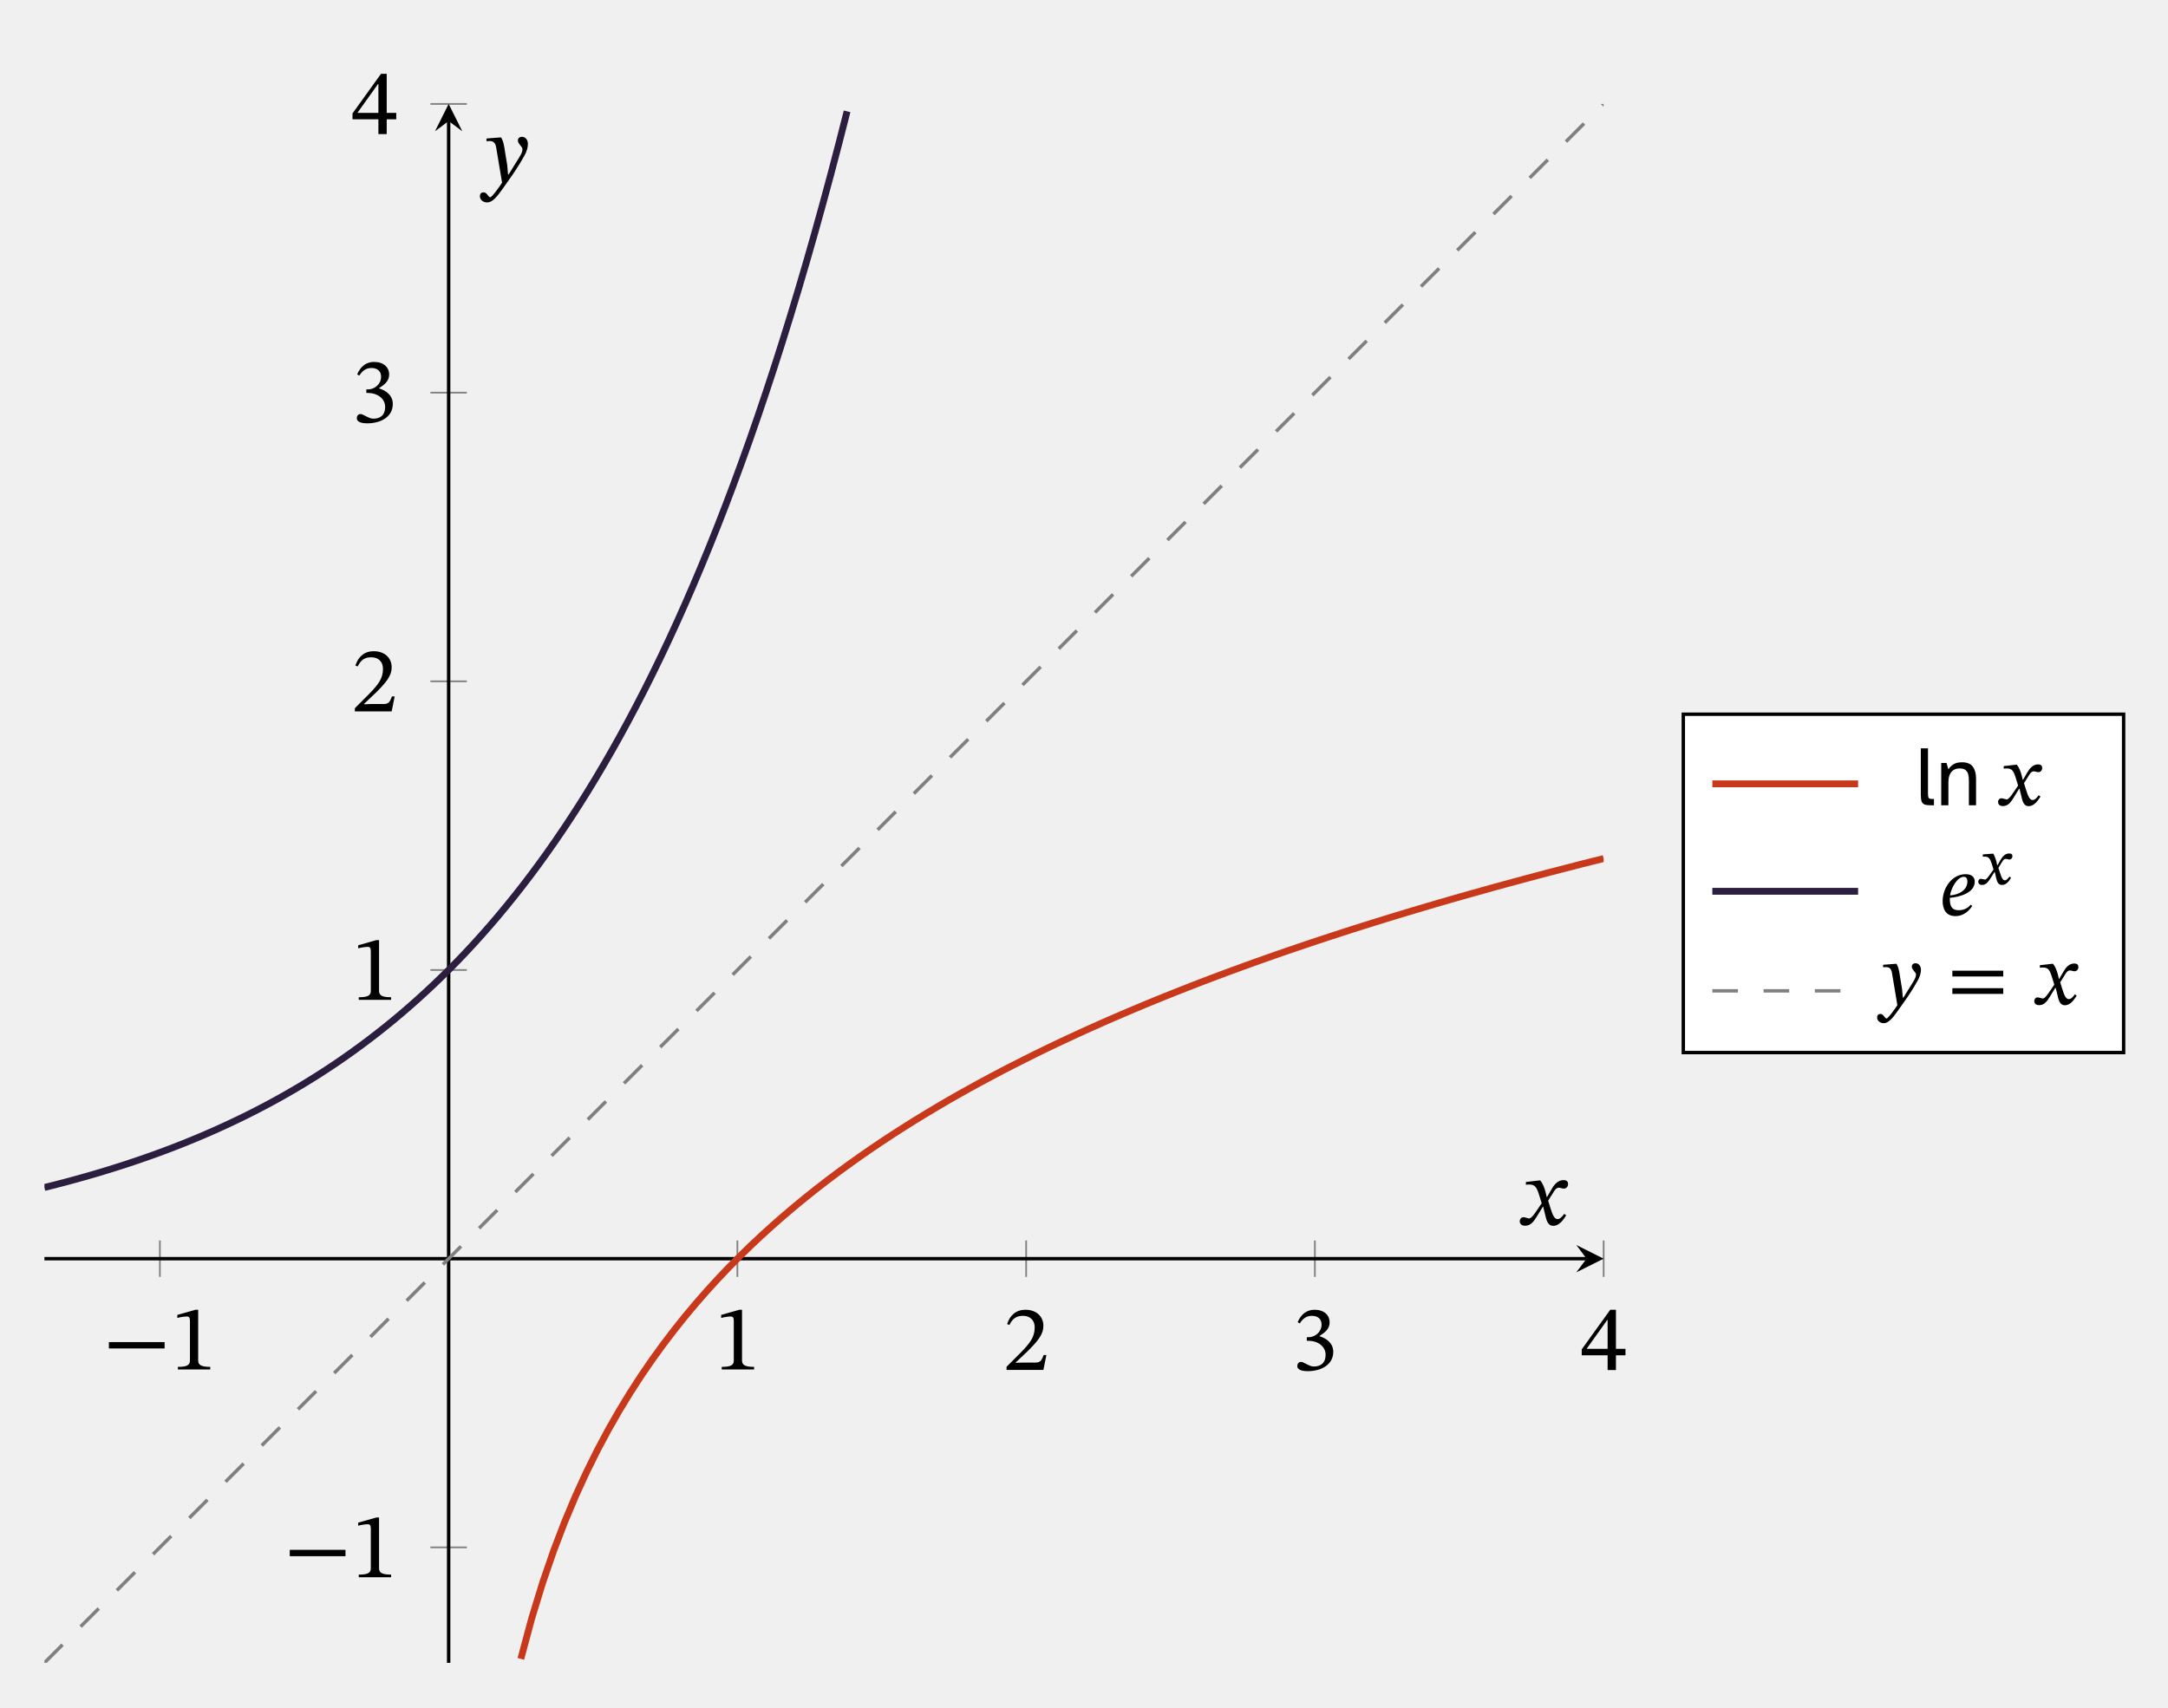
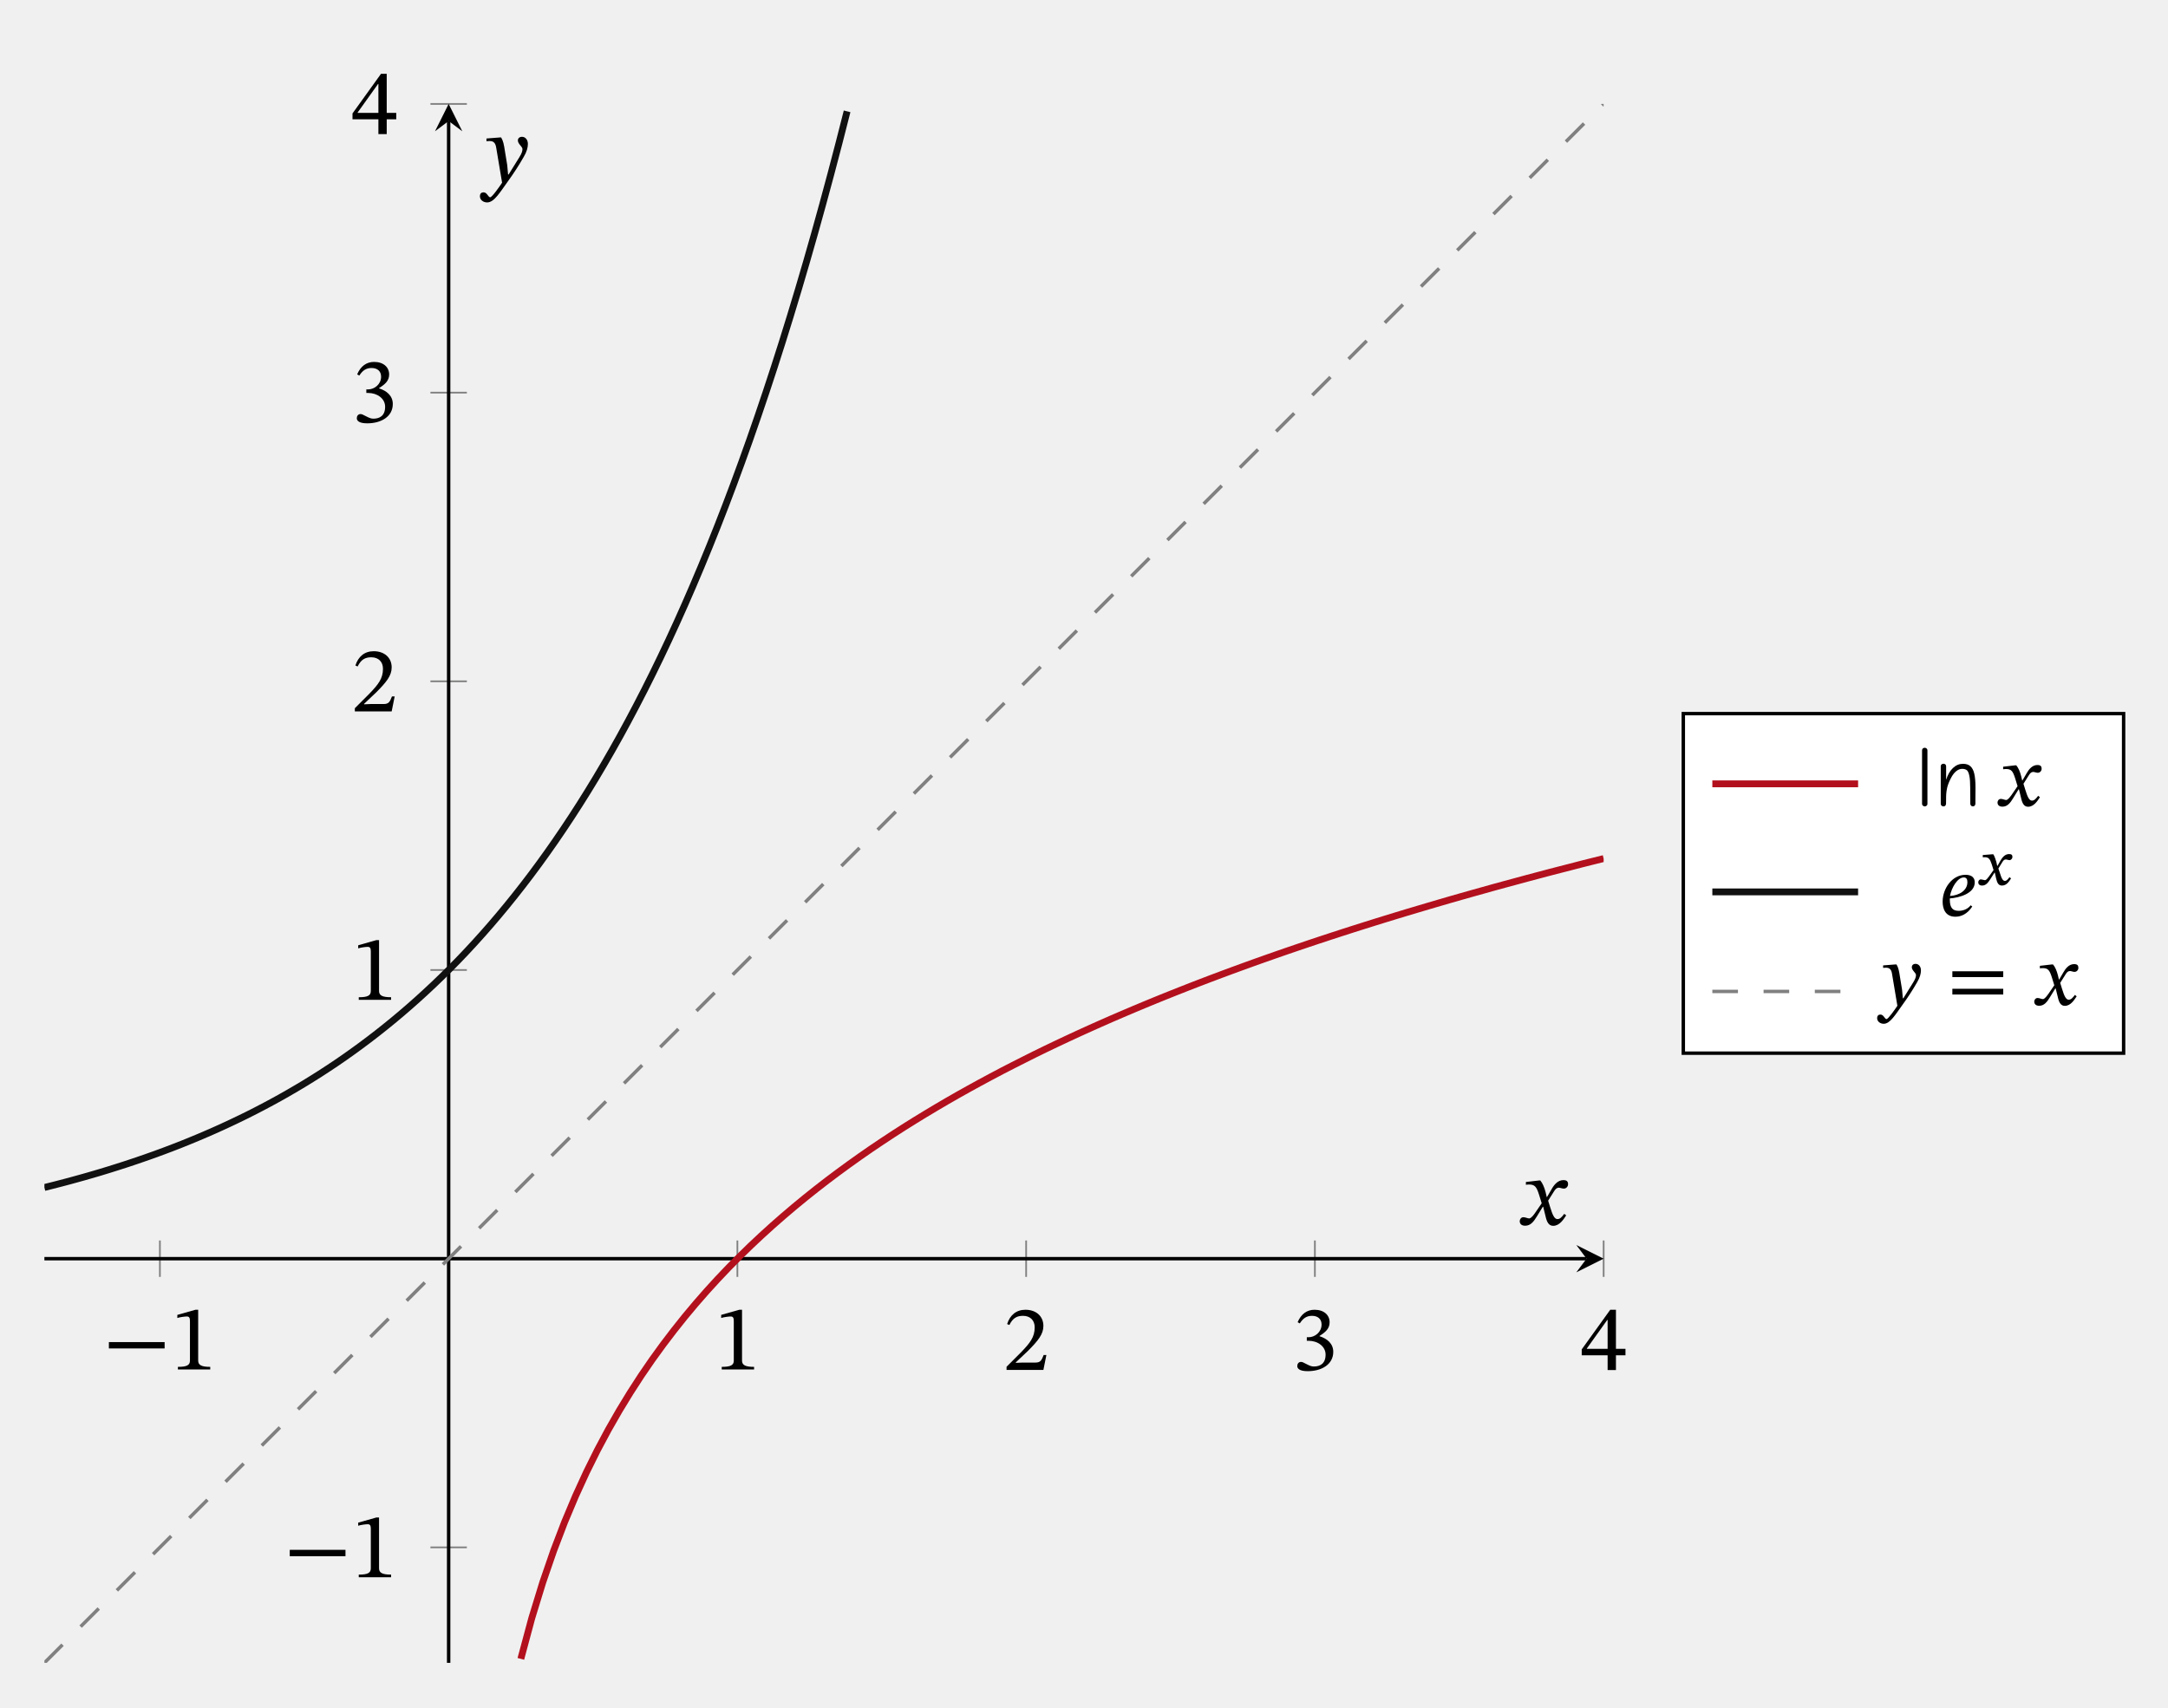
<svg xmlns="http://www.w3.org/2000/svg" xmlns:xlink="http://www.w3.org/1999/xlink" version="1.1" width="252.97" height="199.25" viewBox="0 0 252.97 199.25">
  <defs>
    <path id="font_1_1197" d="M.658 .225V.293H.062V.225H.658Z" />
    <path id="font_1_1138" d="M.426 0V.028C.334 .028 .297 .046 .297 .095V.639H.268L.074 .584V.551C.105 .561 .156 .567 .176 .567 .201 .567 .209 .553 .209 .518V.095C.209 .045 .174 .028 .08 .028V0H.426Z" />
    <path id="font_1_1139" d="M.464 .16H.435C.412 .1 .399 .079 .346 .079H.207L.137 .076V.081L.269 .206C.375 .313 .432 .382 .432 .471 .432 .576 .353 .644 .24 .644 .143 .644 .075 .588 .044 .491L.068 .481C.105 .556 .149 .579 .214 .579 .291 .579 .339 .531 .339 .456 .339 .351 .289 .288 .19 .186L.038 .034V0H.432L.464 .16Z" />
    <path id="font_1_1140" d="M.086 .498C.12 .551 .157 .579 .217 .579 .279 .579 .319 .545 .319 .486 .319 .405 .248 .35 .18 .35H.161V.312H.181C.277 .312 .362 .253 .362 .164 .362 .066 .301 .037 .238 .037 .214 .037 .2 .041 .157 .063 .122 .081 .114 .086 .098 .086 .072 .086 .059 .063 .059 .042 .059 .016 .081-.013 .171-.013 .317-.013 .444 .057 .444 .194 .444 .283 .377 .336 .297 .361V.364C.36 .404 .405 .441 .405 .51 .405 .586 .346 .644 .244 .644 .162 .644 .1 .598 .063 .511L.086 .498Z" />
    <path id="font_1_1141" d="M.481 .158V.227H.379V.645H.318L.013 .221V.158H.29V0H.379V.158H.481M.29 .227H.068V.231L.286 .536H.29V.227Z" />
    <clipPath id="clip_2">
      <path transform="matrix(1,0,0,-1,5.181,194.069)" d="M0 0H181.938V181.938H0Z" />
    </clipPath>
    <path id="font_1_3354" d="M.315 .298H.312L.3 .349C.286 .403 .267 .447 .243 .475H.228L.089 .459V.429C.089 .429 .104 .432 .12 .432 .186 .433 .203 .406 .23 .322L.258 .231 .186 .126C.147 .07 .129 .069 .125 .069 .108 .069 .084 .082 .062 .082 .038 .082 .023 .06 .023 .04 .023 .015 .038-.009 .081-.009 .141-.009 .174 .038 .206 .09L.27 .194H.274L.299 .093C.313 .028 .335-.01 .381-.01 .449-.01 .491 .058 .52 .102L.499 .118C.472 .082 .453 .062 .427 .062 .396 .062 .376 .099 .348 .191L.327 .259 .388 .356C.405 .384 .419 .398 .442 .398 .455 .398 .478 .388 .494 .388 .521 .388 .54 .411 .54 .435 .54 .463 .528 .479 .49 .479 .431 .479 .391 .43 .364 .382L.315 .298Z" />
    <path id="font_1_3355" d="M.251 .325C.239 .405 .232 .437 .21 .475H.195L.053 .464V.435C.053 .435 .074 .437 .088 .437 .149 .437 .154 .388 .161 .343L.22-.009C.192-.052 .112-.165 .093-.165 .071-.165 .06-.112 .022-.112-.001-.112-.017-.125-.017-.155-.017-.192 .018-.22 .06-.22 .136-.22 .197-.112 .289 .015 .341 .087 .398 .173 .452 .268 .484 .322 .496 .367 .496 .406 .496 .449 .47 .482 .433 .482 .404 .482 .389 .464 .389 .443 .389 .405 .438 .377 .438 .351 .438 .327 .429 .303 .405 .264L.29 .079H.284L.275 .179 .251 .325Z" />
-     <path id="font_3_52" d="M.187 0C.156 0 .132 .003 .115 .009 .098 .016 .086 .028 .079 .046 .073 .064 .07 .09 .07 .124V.667H.154V.138C.154 .113 .157 .096 .162 .087 .167 .078 .182 .074 .205 .074H.224V0H.187Z" />
-     <path id="font_3_54" d="M.07 0V.496H.132L.154 .421C.168 .444 .188 .464 .213 .48 .238 .496 .272 .504 .314 .504 .374 .504 .416 .486 .441 .451 .466 .416 .478 .371 .478 .314V0H.394V.289C.394 .314 .392 .338 .387 .359 .382 .381 .372 .399 .356 .412 .341 .425 .317 .432 .285 .432 .244 .432 .212 .418 .189 .391 .166 .363 .154 .322 .154 .269V0H.07Z" />
+     <path id="font_3_79" d="M.11-.006C.102-.006 .095-.003 .088 .003 .081 .008 .078 .015 .078 .022V.651C.078 .66 .081 .667 .087 .673 .093 .678 .101 .681 .11 .681 .118 .681 .125 .678 .132 .672 .138 .666 .141 .659 .141 .651V.022C.141 .015 .138 .008 .132 .003 .125-.003 .118-.006 .11-.006Z" />
+     <path id="font_3_81" d="M.11-.006C.101-.006 .094-.003 .087 .003 .081 .009 .078 .016 .078 .023V.464C.078 .473 .081 .48 .087 .486 .094 .491 .101 .494 .11 .494 .119 .494 .126 .491 .132 .486 .138 .48 .141 .473 .141 .464V.306C.16 .366 .187 .412 .221 .444 .256 .477 .295 .493 .338 .493 .375 .493 .404 .484 .425 .465 .446 .446 .462 .417 .471 .376 .48 .336 .485 .282 .485 .214 .485 .147 .485 .104 .484 .083V.026C.484 .017 .481 .01 .475 .003 .47-.003 .463-.006 .454-.006 .446-.006 .439-.003 .433 .003 .427 .01 .424 .017 .424 .025V.081C.423 .102 .423 .145 .423 .21 .423 .272 .42 .319 .413 .351 .407 .383 .398 .405 .385 .417 .372 .428 .353 .434 .329 .434 .306 .434 .284 .426 .262 .409 .24 .392 .221 .369 .204 .338 .182 .298 .166 .26 .156 .225 .147 .19 .142 .153 .141 .116L.14 .027C.14 .018 .137 .01 .132 .003 .126-.003 .119-.006 .11-.006Z" />
    <path id="font_1_3330" d="M.357 .122C.317 .072 .262 .057 .216 .057 .149 .057 .112 .088 .112 .189V.202C.228 .211 .404 .262 .404 .39 .404 .467 .339 .479 .296 .479 .139 .479 .028 .319 .028 .164 .028 .084 .058-.012 .177-.012 .243-.012 .315 .017 .375 .107L.357 .122M.114 .231C.133 .33 .202 .448 .276 .448 .306 .448 .318 .428 .318 .393 .318 .298 .227 .238 .114 .231Z" />
    <path id="font_1_4450" d="M.353 .321H.347L.333 .385C.323 .421 .304 .478 .283 .513H.26L.106 .501V.463C.106 .463 .118 .464 .133 .464 .201 .466 .225 .439 .255 .348L.286 .249 .208 .14C.165 .08 .149 .08 .142 .08 .129 .08 .093 .093 .071 .093 .048 .093 .03 .067 .03 .044 .03 .018 .047-.01 .095-.01 .159-.01 .195 .04 .231 .095L.302 .207H.307L.329 .109C.347 .031 .37-.01 .428-.01 .506-.01 .549 .063 .579 .11L.553 .13C.522 .091 .504 .068 .477 .068 .445 .068 .422 .1 .392 .201L.367 .275 .434 .384C.451 .411 .465 .427 .494 .427 .505 .427 .537 .415 .551 .415 .579 .415 .602 .442 .602 .469 .602 .5 .589 .517 .546 .517 .48 .517 .437 .466 .405 .413L.353 .321Z" />
    <path id="font_1_1202" d="M.658 .327V.395H.062V.327H.658M.658 .123V.19H.062V.123H.658Z" />
  </defs>
  <path transform="matrix(1,0,0,-1,5.181,194.069)" stroke-width=".199" stroke-linecap="butt" stroke-miterlimit="10" stroke-linejoin="miter" fill="none" stroke="#7f807f" d="M13.477 45.043V49.295M80.861 45.043V49.295M114.553 45.043V49.295M148.245 45.043V49.295M181.938 45.043V49.295" />
  <path transform="matrix(1,0,0,-1,5.181,194.069)" stroke-width=".199" stroke-linecap="butt" stroke-miterlimit="10" stroke-linejoin="miter" fill="none" stroke="#7f807f" d="M45.043 13.477H49.295M45.043 80.861H49.295M45.043 114.553H49.295M45.043 148.245H49.295M45.043 181.938H49.295" />
  <path transform="matrix(1,0,0,-1,5.181,194.069)" stroke-width=".399" stroke-linecap="butt" stroke-miterlimit="10" stroke-linejoin="miter" fill="none" stroke="#000000" d="M0 47.169H179.945" />
  <path transform="matrix(1,0,0,-1,185.1261,146.9)" d="M1.993 0-1.196 1.594 0 0-1.196-1.594" />
  <path transform="matrix(1,0,0,-1,5.181,194.069)" stroke-width=".399" stroke-linecap="butt" stroke-miterlimit="10" stroke-linejoin="miter" fill="none" stroke="#000000" d="M47.169 0V179.945" />
  <path transform="matrix(0,-1,-1,-0,52.34999,14.12395)" d="M1.993 0-1.196 1.594 0 0-1.196-1.594" />
  <use data-text="−" xlink:href="#font_1_1197" transform="matrix(10.9091,0,0,-10.9091,12.03,159.832)" />
  <use data-text="1" xlink:href="#font_1_1138" transform="matrix(10.9091,0,0,-10.9091,19.88455,159.832)" />
  <use data-text="1" xlink:href="#font_1_1138" transform="matrix(10.9091,0,0,-10.9091,83.342,159.832)" />
  <use data-text="2" xlink:href="#font_1_1139" transform="matrix(10.9091,0,0,-10.9091,117.034,159.887)" />
  <use data-text="3" xlink:href="#font_1_1140" transform="matrix(10.9091,0,0,-10.9091,150.726,159.887)" />
  <use data-text="4" xlink:href="#font_1_1141" transform="matrix(10.9091,0,0,-10.9091,184.419,159.898)" />
  <use data-text="−" xlink:href="#font_1_1197" transform="matrix(10.9091,0,0,-10.9091,33.134,184.078)" />
  <use data-text="1" xlink:href="#font_1_1138" transform="matrix(10.9091,0,0,-10.9091,40.98855,184.078)" />
  <use data-text="1" xlink:href="#font_1_1138" transform="matrix(10.9091,0,0,-10.9091,40.989,116.693)" />
  <use data-text="2" xlink:href="#font_1_1139" transform="matrix(10.9091,0,0,-10.9091,40.989,83.028)" />
  <use data-text="3" xlink:href="#font_1_1140" transform="matrix(10.9091,0,0,-10.9091,40.989,49.265)" />
  <use data-text="4" xlink:href="#font_1_1141" transform="matrix(10.9091,0,0,-10.9091,40.989,15.64999)" />
  <g clip-path="url(#clip_2)">
-     <path transform="matrix(1,0,0,-1,5.181,194.069)" stroke-width=".797" stroke-linecap="butt" stroke-miterlimit="10" stroke-linejoin="miter" fill="none" stroke="#c8391b" d="M55.592 .462 56.868 5.214 58.144 9.377 59.421 13.083 60.697 16.424 61.973 19.461 63.249 22.247 64.525 24.82 65.802 27.21 67.078 29.44 68.354 31.533 69.63 33.506 70.906 35.368 72.183 37.131 73.459 38.806 74.735 40.407 76.011 41.931 77.287 43.39 78.563 44.789 79.84 46.131 81.116 47.422 82.392 48.666 83.668 49.864 84.944 51.022 86.221 52.142 87.497 53.225 88.773 54.275 90.049 55.293 91.325 56.281 92.602 57.24 93.878 58.173 95.154 59.082 96.43 59.967 97.706 60.826 98.983 61.668 100.259 62.489 101.535 63.288 102.811 64.068 104.087 64.832 105.363 65.581 106.64 66.312 107.916 67.026 109.192 67.726 110.468 68.412 111.744 69.087 113.021 69.742 114.297 70.389 115.573 71.028 116.849 71.651 118.125 72.262 119.402 72.862 120.678 73.453 121.954 74.032 123.23 74.602 124.506 75.164 125.783 75.714 127.059 76.257 128.335 76.791 129.611 77.317 130.887 77.835 132.163 78.344 133.44 78.846 134.716 79.341 135.992 79.829 137.268 80.309 138.544 80.783 139.821 81.25 141.097 81.712 142.373 82.165 143.649 82.614 144.925 83.057 146.202 83.493 147.478 83.925 148.754 84.351 150.03 84.771 151.306 85.187 152.583 85.598 153.859 86.002 155.135 86.403 156.411 86.799 157.687 87.19 158.963 87.577 160.24 87.958 161.516 88.336 162.792 88.711 164.068 89.082 165.344 89.447 166.621 89.808 167.897 90.164 169.173 90.522 170.449 90.87 171.725 91.215 173.002 91.562 174.278 91.9 175.554 92.239 176.83 92.57 178.106 92.897 179.383 93.229 180.659 93.549 181.935 93.867" />
-     <path transform="matrix(1,0,0,-1,5.181,194.069)" stroke-width=".797" stroke-linecap="butt" stroke-miterlimit="10" stroke-linejoin="miter" fill="none" stroke="#2b1e3f" d="M0 55.479 .946 55.715 1.892 55.958 2.838 56.207 3.784 56.467 4.73 56.73 5.676 57.002 6.623 57.282 7.569 57.572 8.515 57.869 9.461 58.172 10.407 58.486 11.353 58.809 12.299 59.139 13.245 59.48 14.191 59.83 15.137 60.191 16.083 60.561 17.029 60.945 17.975 61.336 18.922 61.741 19.868 62.155 20.814 62.583 21.76 63.021 22.706 63.473 23.652 63.935 24.598 64.413 25.544 64.906 26.49 65.411 27.436 65.929 28.382 66.465 29.328 67.015 30.274 67.578 31.22 68.161 32.167 68.757 33.113 69.374 34.059 70.004 35.005 70.655 35.951 71.325 36.897 72.013 37.843 72.72 38.789 73.448 39.735 74.196 40.681 74.965 41.627 75.757 42.573 76.572 43.519 77.408 44.466 78.271 45.412 79.154 46.358 80.067 47.304 80.996 48.25 81.959 49.196 82.95 50.142 83.969 51.088 85.017 52.034 86.094 52.98 87.203 53.926 88.343 54.872 89.515 55.818 90.72 56.765 91.961 57.711 93.237 58.657 94.549 59.603 95.898 60.549 97.286 61.495 98.713 62.441 100.181 63.387 101.69 64.333 103.243 65.279 104.84 66.225 106.482 67.171 108.17 68.117 109.908 69.063 111.696 70.01 113.532 70.956 115.422 71.902 117.366 72.848 119.365 73.794 121.421 74.74 123.536 75.686 125.711 76.632 127.947 77.578 130.247 78.524 132.612 79.47 135.046 80.416 137.549 81.362 140.123 82.309 142.769 83.255 145.494 84.201 148.292 85.147 151.173 86.093 154.134 87.039 157.181 87.985 160.314 88.931 163.536 89.877 166.849 90.823 170.259 91.769 173.762 92.715 177.367 93.661 181.074" />
+     <path transform="matrix(1,0,0,-1,5.181,194.069)" stroke-width=".797" stroke-linecap="butt" stroke-miterlimit="10" stroke-linejoin="miter" fill="none" stroke="#b3101d" d="M55.592 .462 56.868 5.214 58.144 9.377 59.421 13.083 60.697 16.424 61.973 19.461 63.249 22.247 64.525 24.82 65.802 27.21 67.078 29.44 68.354 31.533 69.63 33.506 70.906 35.368 72.183 37.131 73.459 38.806 74.735 40.407 76.011 41.931 77.287 43.39 78.563 44.789 79.84 46.131 81.116 47.422 82.392 48.666 83.668 49.864 84.944 51.022 86.221 52.142 87.497 53.225 88.773 54.275 90.049 55.293 91.325 56.281 92.602 57.24 93.878 58.173 95.154 59.082 96.43 59.967 97.706 60.826 98.983 61.668 100.259 62.489 101.535 63.288 102.811 64.068 104.087 64.832 105.363 65.581 106.64 66.312 107.916 67.026 109.192 67.726 110.468 68.412 111.744 69.087 113.021 69.742 114.297 70.389 115.573 71.028 116.849 71.651 118.125 72.262 119.402 72.862 120.678 73.453 121.954 74.032 123.23 74.602 124.506 75.164 125.783 75.714 127.059 76.257 128.335 76.791 129.611 77.317 130.887 77.835 132.163 78.344 133.44 78.846 134.716 79.341 135.992 79.829 137.268 80.309 138.544 80.783 139.821 81.25 141.097 81.712 142.373 82.165 143.649 82.614 144.925 83.057 146.202 83.493 147.478 83.925 148.754 84.351 150.03 84.771 151.306 85.187 152.583 85.598 153.859 86.002 155.135 86.403 156.411 86.799 157.687 87.19 158.963 87.577 160.24 87.958 161.516 88.336 162.792 88.711 164.068 89.082 165.344 89.447 166.621 89.808 167.897 90.164 169.173 90.522 170.449 90.87 171.725 91.215 173.002 91.562 174.278 91.9 175.554 92.239 176.83 92.57 178.106 92.897 179.383 93.229 180.659 93.549 181.935 93.867" />
+     <path transform="matrix(1,0,0,-1,5.181,194.069)" stroke-width=".797" stroke-linecap="butt" stroke-miterlimit="10" stroke-linejoin="miter" fill="none" stroke="#111111" d="M0 55.479 .946 55.715 1.892 55.958 2.838 56.207 3.784 56.467 4.73 56.73 5.676 57.002 6.623 57.282 7.569 57.572 8.515 57.869 9.461 58.172 10.407 58.486 11.353 58.809 12.299 59.139 13.245 59.48 14.191 59.83 15.137 60.191 16.083 60.561 17.029 60.945 17.975 61.336 18.922 61.741 19.868 62.155 20.814 62.583 21.76 63.021 22.706 63.473 23.652 63.935 24.598 64.413 25.544 64.906 26.49 65.411 27.436 65.929 28.382 66.465 29.328 67.015 30.274 67.578 31.22 68.161 32.167 68.757 33.113 69.374 34.059 70.004 35.005 70.655 35.951 71.325 36.897 72.013 37.843 72.72 38.789 73.448 39.735 74.196 40.681 74.965 41.627 75.757 42.573 76.572 43.519 77.408 44.466 78.271 45.412 79.154 46.358 80.067 47.304 80.996 48.25 81.959 49.196 82.95 50.142 83.969 51.088 85.017 52.034 86.094 52.98 87.203 53.926 88.343 54.872 89.515 55.818 90.72 56.765 91.961 57.711 93.237 58.657 94.549 59.603 95.898 60.549 97.286 61.495 98.713 62.441 100.181 63.387 101.69 64.333 103.243 65.279 104.84 66.225 106.482 67.171 108.17 68.117 109.908 69.063 111.696 70.01 113.532 70.956 115.422 71.902 117.366 72.848 119.365 73.794 121.421 74.74 123.536 75.686 125.711 76.632 127.947 77.578 130.247 78.524 132.612 79.47 135.046 80.416 137.549 81.362 140.123 82.309 142.769 83.255 145.494 84.201 148.292 85.147 151.173 86.093 154.134 87.039 157.181 87.985 160.314 88.931 163.536 89.877 166.849 90.823 170.259 91.769 173.762 92.715 177.367 93.661 181.074" />
    <path transform="matrix(1,0,0,-1,5.181,194.069)" stroke-width=".399" stroke-linecap="butt" stroke-dasharray="2.989,2.989" stroke-miterlimit="10" stroke-linejoin="miter" fill="none" stroke="#7f807f" d="M0 0 1.838 1.838 3.675 3.675 5.513 5.513 7.351 7.351 9.188 9.188 11.026 11.026 12.864 12.864 14.702 14.702 16.539 16.539 18.377 18.377 20.215 20.215 22.052 22.052 23.89 23.89 25.728 25.728 27.565 27.565 29.403 29.403 31.241 31.241 33.079 33.079 34.916 34.916 36.754 36.754 38.592 38.592 40.429 40.429 42.267 42.267 44.105 44.105 45.943 45.943 47.78 47.78 49.618 49.618 51.456 51.456 53.293 53.293 55.131 55.131 56.969 56.969 58.806 58.806 60.644 60.644 62.482 62.482 64.32 64.32 66.157 66.157 67.995 67.995 69.833 69.833 71.67 71.67 73.508 73.508 75.346 75.346 77.183 77.183 79.021 79.021 80.859 80.859 82.697 82.697 84.534 84.534 86.372 86.372 88.21 88.21 90.047 90.047 91.885 91.885 93.723 93.723 95.56 95.56 97.398 97.398 99.236 99.236 101.074 101.074 102.911 102.911 104.749 104.749 106.587 106.587 108.424 108.424 110.262 110.262 112.1 112.1 113.937 113.937 115.775 115.775 117.613 117.613 119.451 119.451 121.288 121.288 123.126 123.126 124.964 124.964 126.801 126.801 128.639 128.639 130.477 130.477 132.314 132.314 134.152 134.152 135.99 135.99 137.828 137.828 139.665 139.665 141.503 141.503 143.341 143.341 145.178 145.178 147.016 147.016 148.854 148.854 150.691 150.691 152.529 152.529 154.367 154.367 156.205 156.205 158.042 158.042 159.88 159.88 161.718 161.718 163.555 163.555 165.393 165.393 167.231 167.231 169.068 169.068 170.906 170.906 172.744 172.744 174.582 174.582 176.419 176.419 178.257 178.257 180.095 180.095 181.932 181.932" />
  </g>
  <use data-text="𝑥" xlink:href="#font_1_3354" transform="matrix(10.9091,0,0,-10.9091,177.076,142.956)" />
  <use data-text="𝑦" xlink:href="#font_1_3355" transform="matrix(10.9091,0,0,-10.9091,56.18501,21.22501)" />
-   <path transform="matrix(1,0,0,-1,5.181,194.069)" d="M191.234 71.224H242.61V110.713H191.234Z" fill="#ffffff" />
-   <path transform="matrix(1,0,0,-1,5.181,194.069)" stroke-width=".399" stroke-linecap="butt" stroke-miterlimit="10" stroke-linejoin="miter" fill="none" stroke="#000000" d="M191.234 71.224H242.61V110.713H191.234Z" />
-   <path transform="matrix(1,0,0,-1,199.802,91.482)" stroke-width=".797" stroke-linecap="butt" stroke-miterlimit="10" stroke-linejoin="miter" fill="none" stroke="#c8391b" d="M0 0H8.504 17.008" />
-   <use data-text="l" xlink:href="#font_3_52" transform="matrix(9.9626,0,0,-9.9626,223.43,93.98599)" />
-   <use data-text="n" xlink:href="#font_3_54" transform="matrix(9.9626,0,0,-9.9626,225.8111,93.98599)" />
-   <use data-text="𝑥" xlink:href="#font_1_3354" transform="matrix(9.9626,0,0,-9.9626,232.911,93.98599)" />
-   <path transform="matrix(1,0,0,-1,199.802,104.022)" stroke-width=".797" stroke-linecap="butt" stroke-miterlimit="10" stroke-linejoin="miter" fill="none" stroke="#2b1e3f" d="M0 0H8.504 17.008" />
-   <use data-text="𝑒" xlink:href="#font_1_3330" transform="matrix(9.9626,0,0,-9.9626,226.395,106.8)" />
-   <use data-text="𝑥" xlink:href="#font_1_4450" transform="matrix(6.9738,0,0,-6.9738,230.619,103.213)" />
-   <path transform="matrix(1,0,0,-1,199.802,115.64)" stroke-width=".399" stroke-linecap="butt" stroke-dasharray="2.989,2.989" stroke-miterlimit="10" stroke-linejoin="miter" fill="none" stroke="#7f807f" d="M0 0H8.504 17.008" />
-   <use data-text="𝑦" xlink:href="#font_1_3355" transform="matrix(9.9626,0,0,-9.9626,219.201,117.223)" />
-   <use data-text="=" xlink:href="#font_1_1202" transform="matrix(9.9626,0,0,-9.9626,227.191,117.223)" />
-   <use data-text="𝑥" xlink:href="#font_1_3354" transform="matrix(9.9626,0,0,-9.9626,237.1337,117.223)" />
+   <path transform="matrix(1,0,0,-1,5.181,194.069)" d="M191.234 71.154H242.61V110.783H191.234Z" fill="#ffffff" />
+   <path transform="matrix(1,0,0,-1,5.181,194.069)" stroke-width=".399" stroke-linecap="butt" stroke-miterlimit="10" stroke-linejoin="miter" fill="none" stroke="#000000" d="M191.234 71.154H242.61V110.783H191.234Z" />
+   <path transform="matrix(1,0,0,-1,199.802,91.482)" stroke-width=".797" stroke-linecap="butt" stroke-miterlimit="10" stroke-linejoin="miter" fill="none" stroke="#b3101d" d="M0 0H8.504 17.008" />
+   <use data-text="l" xlink:href="#font_3_79" transform="matrix(9.9626,0,0,-9.9626,223.495,94.05599)" />
+   <use data-text="n" xlink:href="#font_3_81" transform="matrix(9.9626,0,0,-9.9626,225.6768,94.05599)" />
+   <use data-text="𝑥" xlink:href="#font_1_3354" transform="matrix(9.9626,0,0,-9.9626,232.847,94.05599)" />
+   <path transform="matrix(1,0,0,-1,199.802,104.092)" stroke-width=".797" stroke-linecap="butt" stroke-miterlimit="10" stroke-linejoin="miter" fill="none" stroke="#111111" d="M0 0H8.504 17.008" />
+   <use data-text="𝑒" xlink:href="#font_1_3330" transform="matrix(9.9626,0,0,-9.9626,226.395,106.87)" />
+   <use data-text="𝑥" xlink:href="#font_1_4450" transform="matrix(6.9738,0,0,-6.9738,230.619,103.283)" />
+   <path transform="matrix(1,0,0,-1,199.802,115.71)" stroke-width=".399" stroke-linecap="butt" stroke-dasharray="2.989,2.989" stroke-miterlimit="10" stroke-linejoin="miter" fill="none" stroke="#7f807f" d="M0 0H8.504 17.008" />
+   <use data-text="𝑦" xlink:href="#font_1_3355" transform="matrix(9.9626,0,0,-9.9626,219.201,117.293)" />
+   <use data-text="=" xlink:href="#font_1_1202" transform="matrix(9.9626,0,0,-9.9626,227.191,117.293)" />
+   <use data-text="𝑥" xlink:href="#font_1_3354" transform="matrix(9.9626,0,0,-9.9626,237.1337,117.293)" />
</svg>
